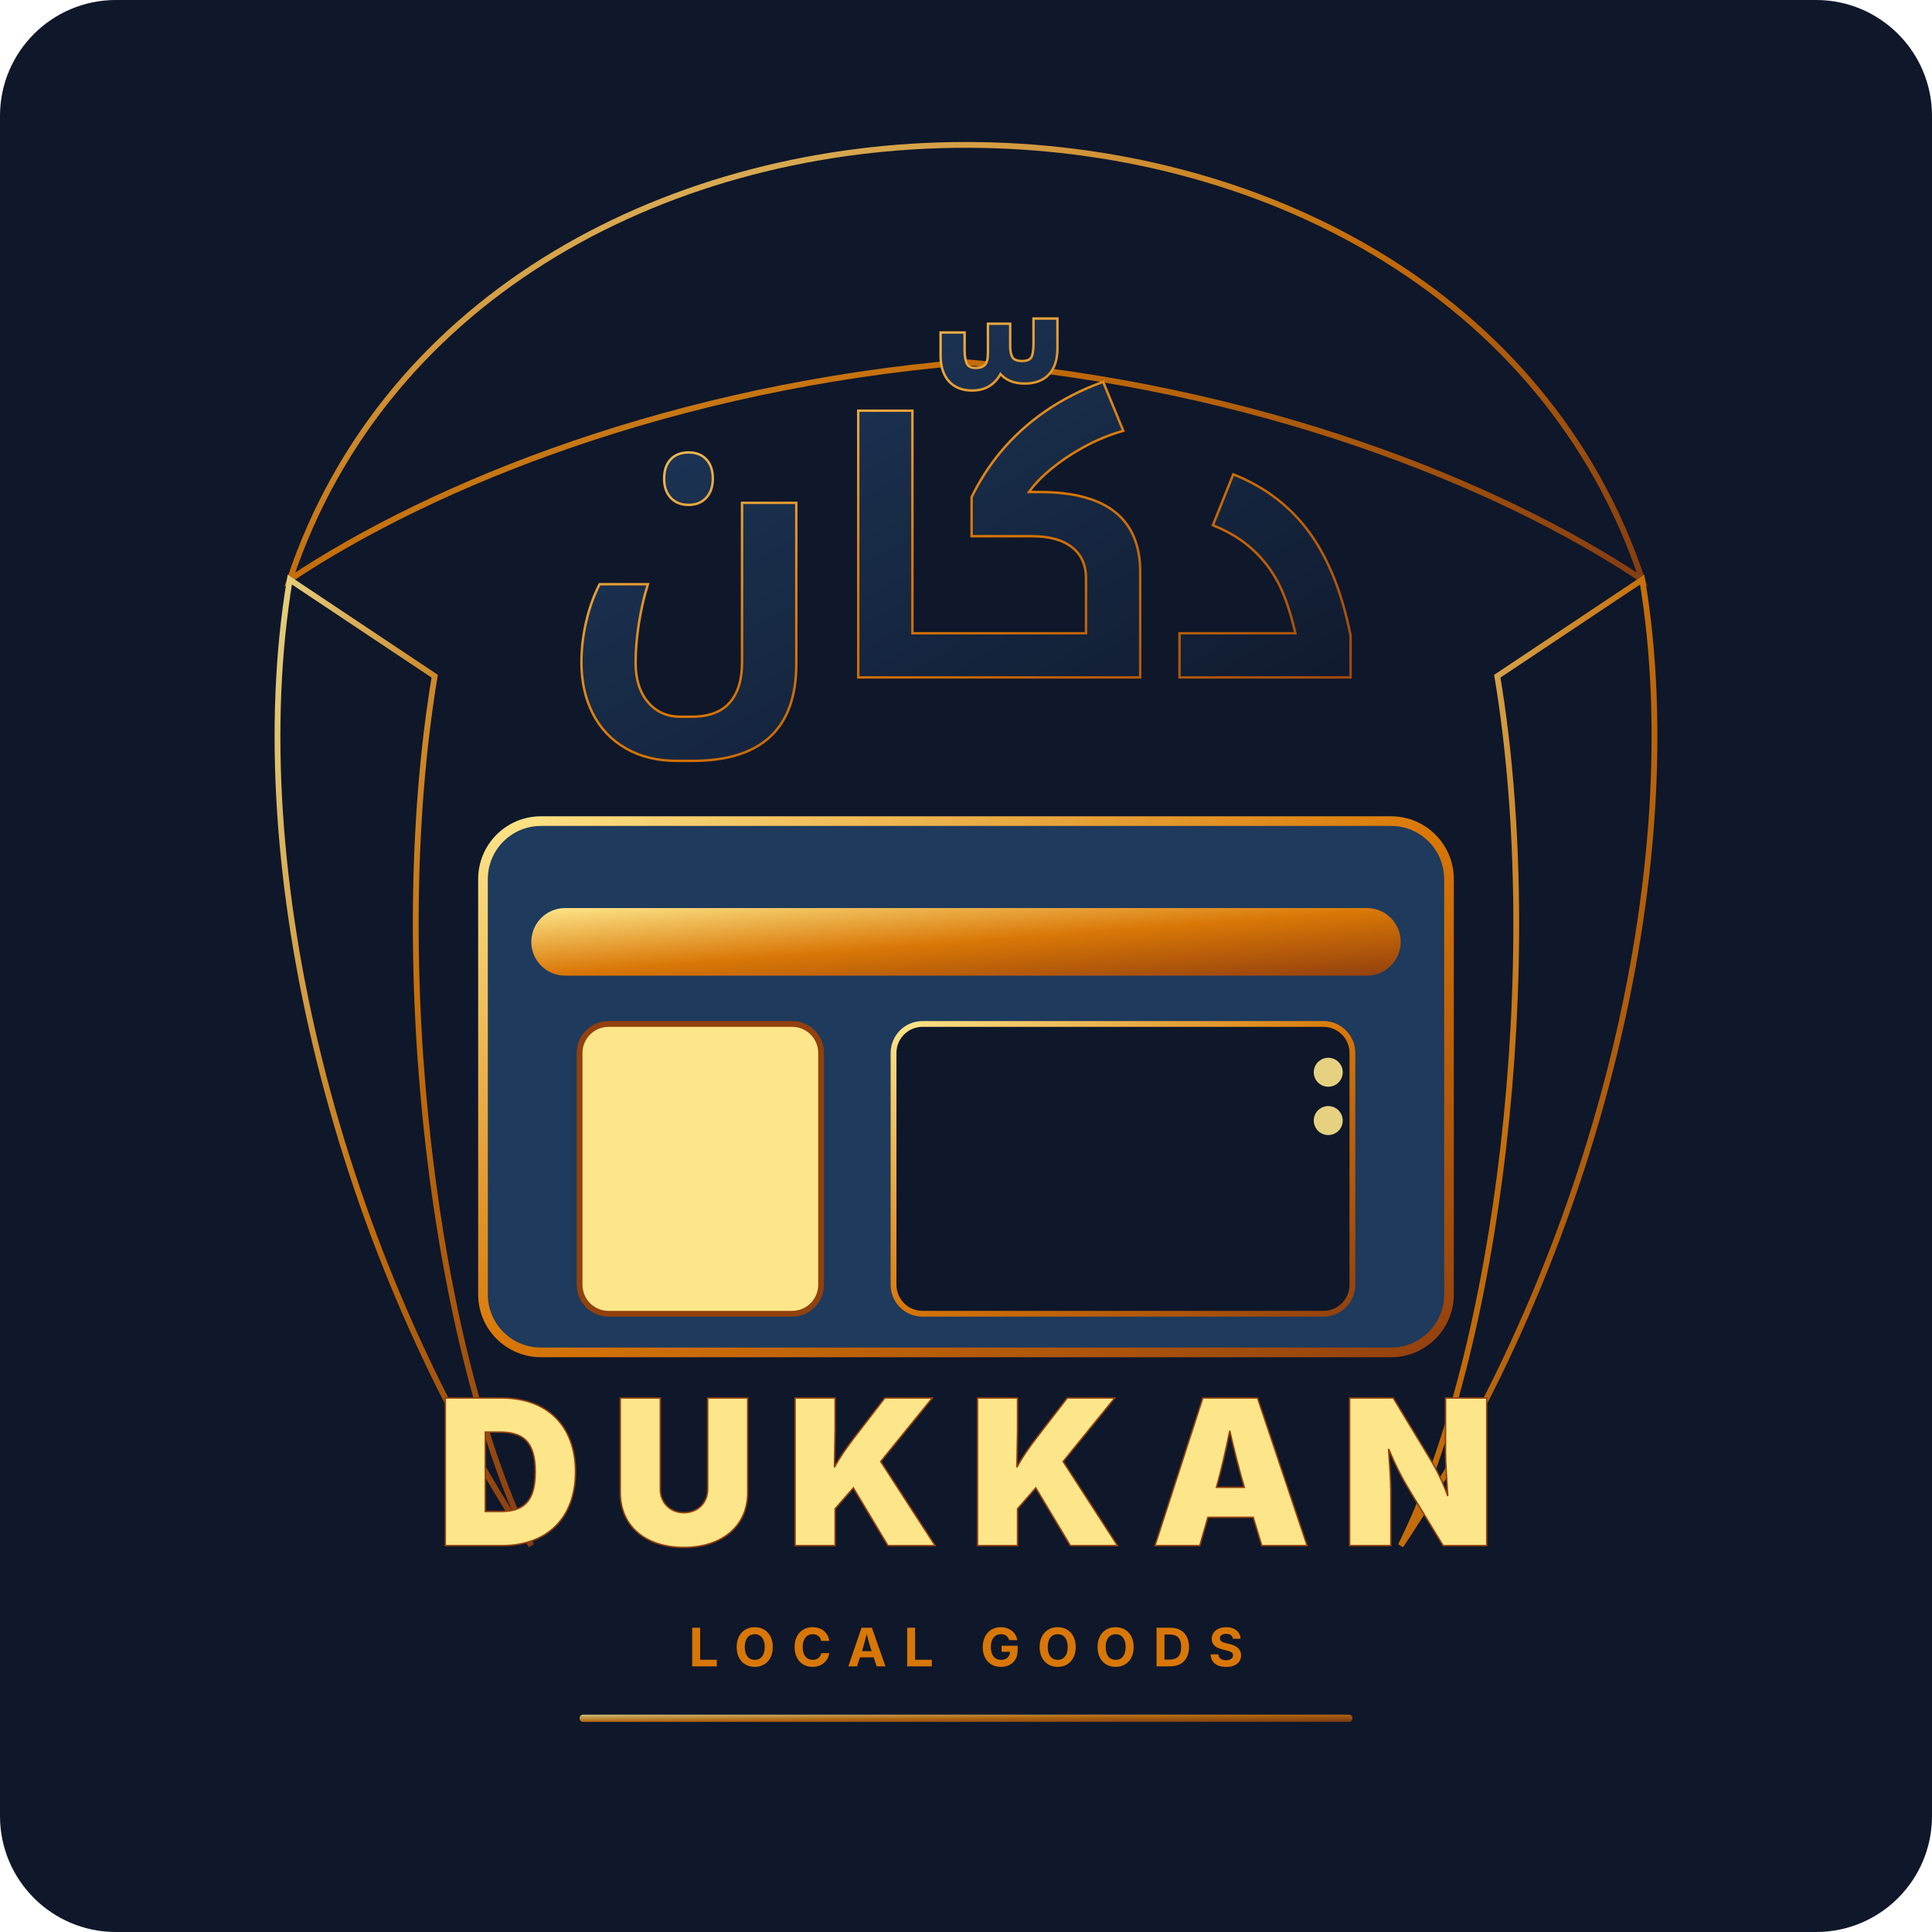
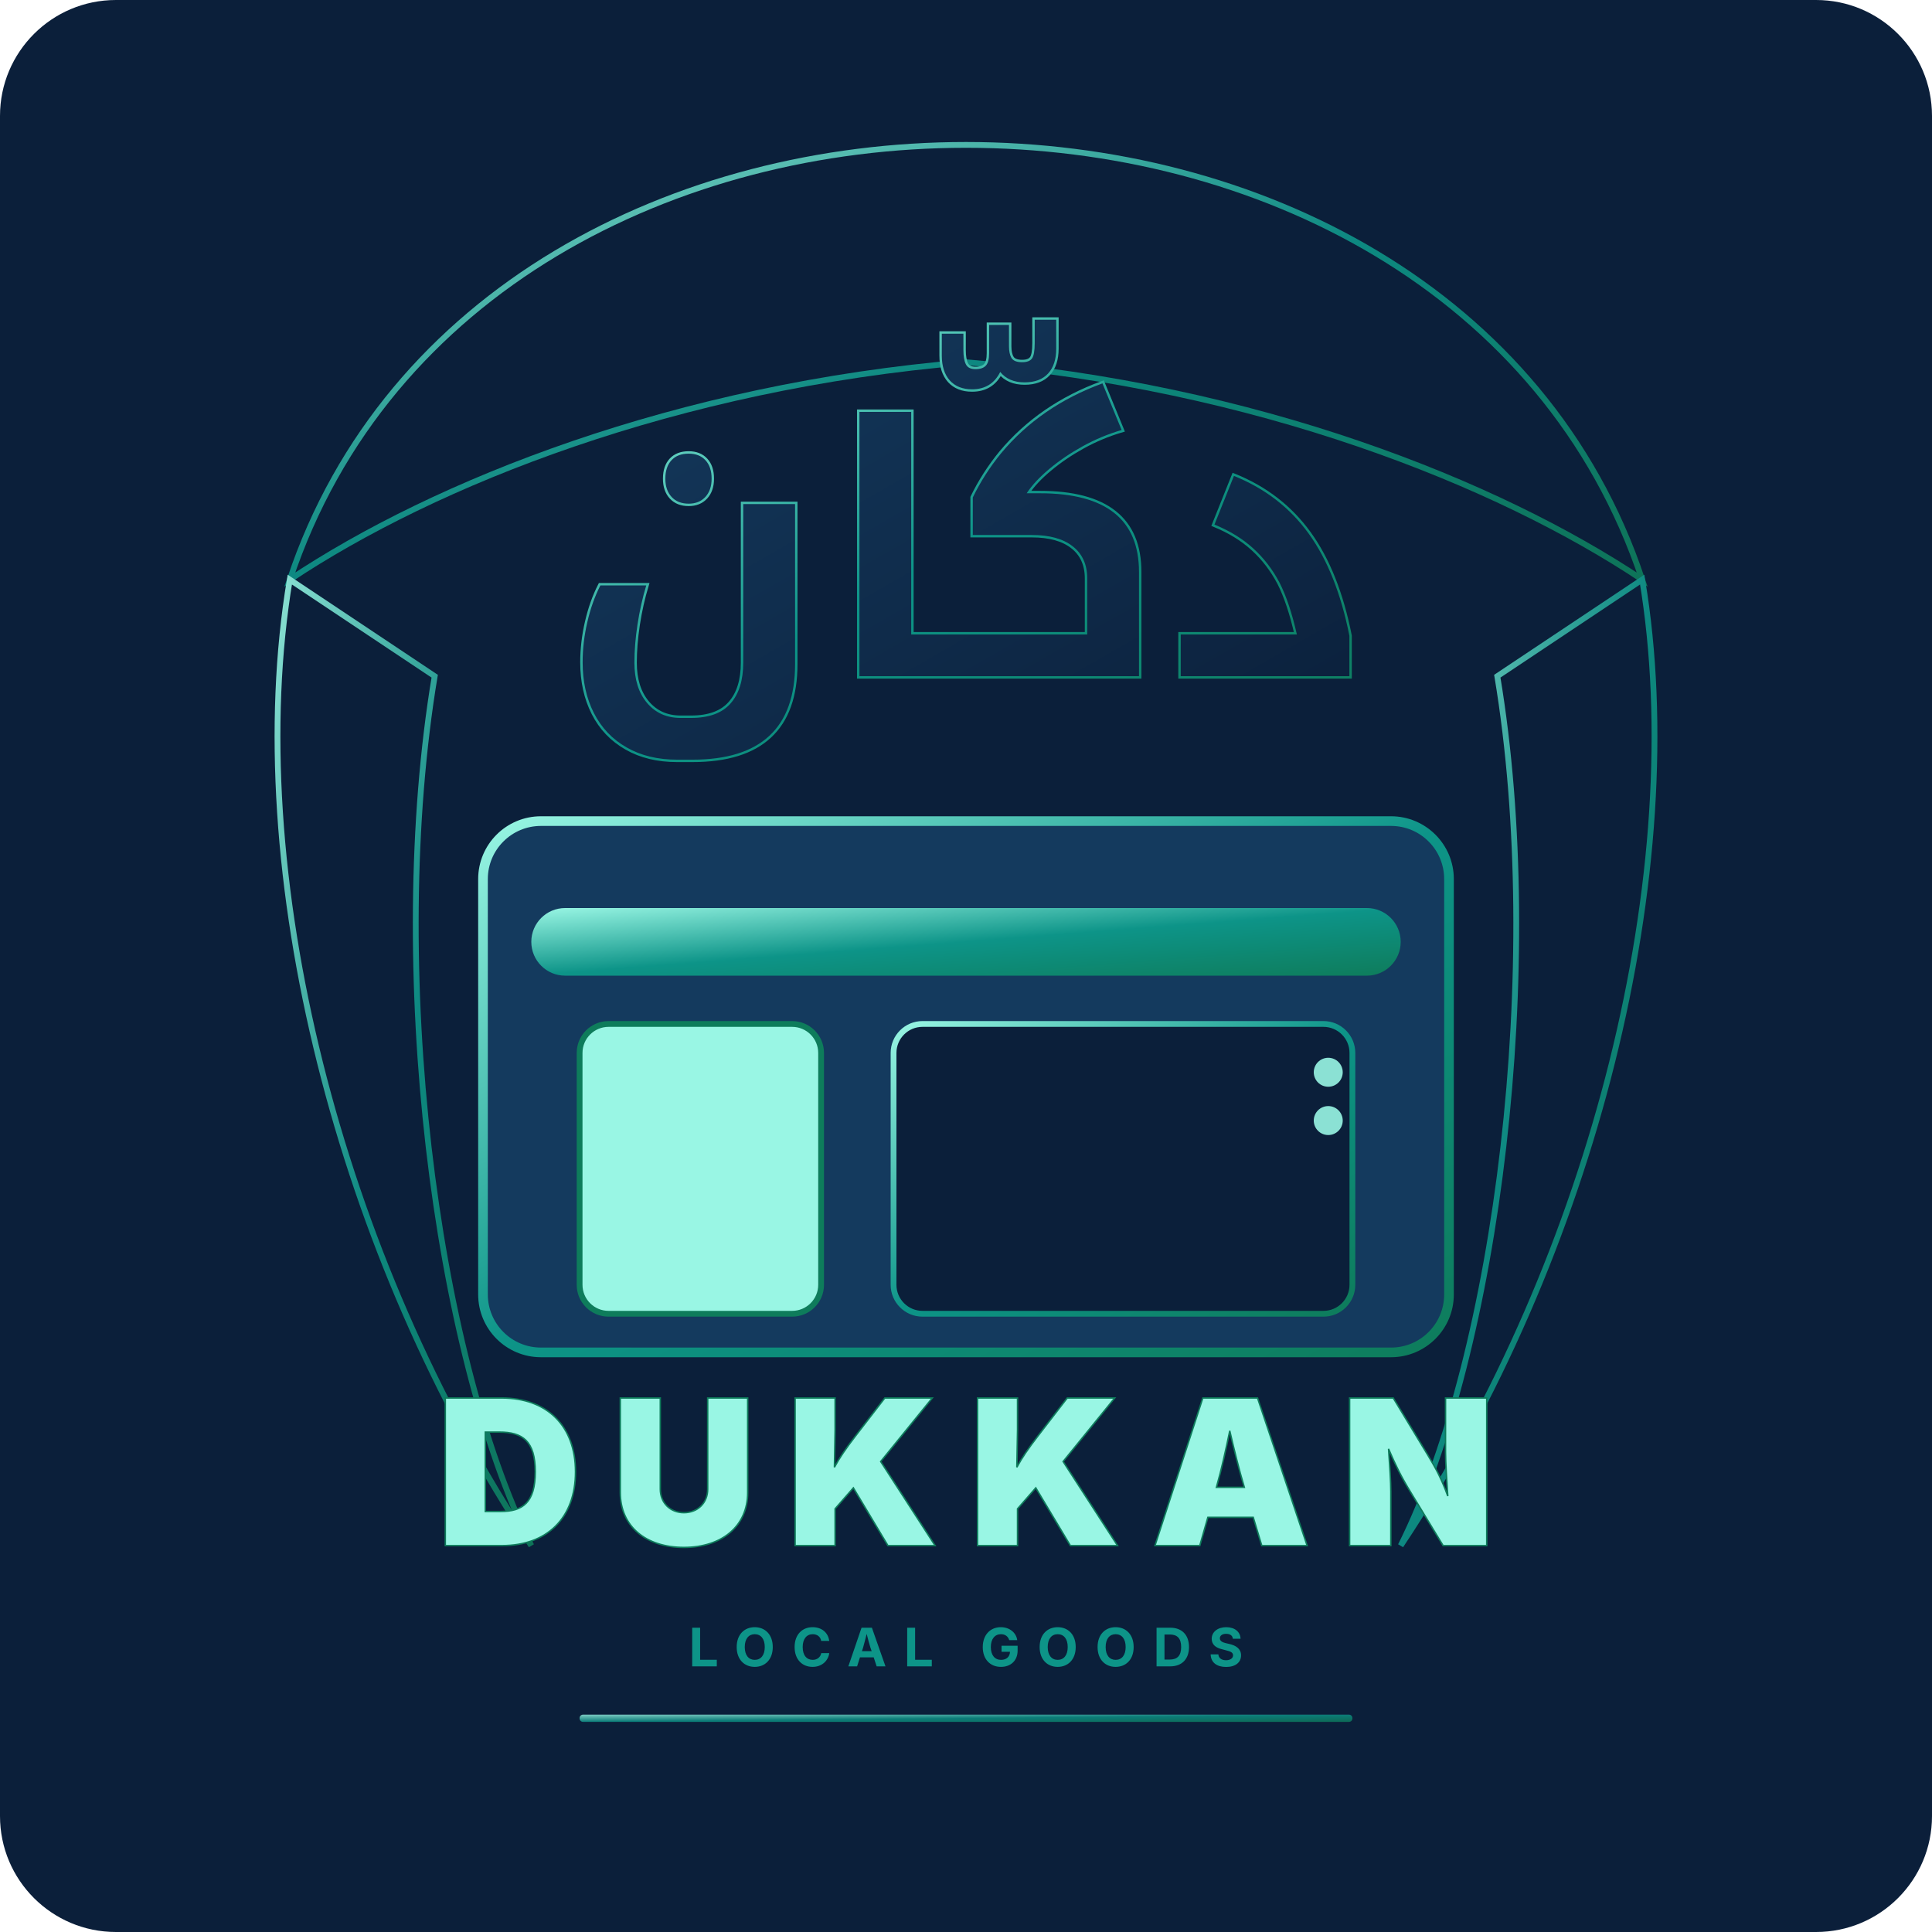
<svg xmlns="http://www.w3.org/2000/svg" viewBox="0 0 400 400" width="400" height="400">
  <defs>
    <linearGradient id="goldH" x1="0%" y1="0%" x2="100%" y2="100%">
-       <stop offset="0%" stop-color="#fde68a" />
-       <stop offset="50%" stop-color="#d97706" />
-       <stop offset="100%" stop-color="#92400e" />
+       <stop offset="0%" stop-color="#99F6E4" />
+       <stop offset="50%" stop-color="#0D9488" />
+       <stop offset="100%" stop-color="#0E7C5B" />
    </linearGradient>
    <linearGradient id="navyH" x1="0%" y1="0%" x2="100%" y2="100%">
-       <stop offset="0%" stop-color="#1e3a5d" />
-       <stop offset="100%" stop-color="#0f172a" />
+       <stop offset="0%" stop-color="#143A5E" />
+       <stop offset="100%" stop-color="#0B1F3A" />
    </linearGradient>
  </defs>
-   <rect width="400" height="400" rx="24" fill="#0f172a" />
+   <rect width="400" height="400" rx="24" fill="#0B1F3A" />
  <g fill="none" stroke="url(#goldH)" stroke-width="1.2" opacity="0.9">
    <path d="M200 30 C 260 30, 320 60, 340 120 C 310 100, 260 80, 200 75 C 140 80, 90 100, 60 120 C 80 60, 140 30, 200 30 Z" />
    <path d="M60 120 C 50 180, 70 260, 110 320 C 90 280, 80 200, 90 140 Z" />
    <path d="M340 120 C 350 180, 330 260, 290 320 C 310 280, 320 200, 310 140 Z" />
  </g>
  <text x="200" y="140" text-anchor="middle" font-family="Noto Kufi Arabic, sans-serif" font-size="72" font-weight="900" fill="url(#navyH)" stroke="url(#goldH)" stroke-width="1" style="paint-order: stroke fill;">دكّان</text>
  <g transform="translate(100,170)">
-     <rect x="0" y="0" width="200" height="110" rx="12" fill="#1e3a5d" stroke="url(#goldH)" stroke-width="2" />
+     <rect x="0" y="0" width="200" height="110" rx="12" fill="#143A5E" stroke="url(#goldH)" stroke-width="2" />
    <rect x="10" y="18" width="180" height="14" rx="7" fill="url(#goldH)" />
-     <rect x="20" y="42" width="50" height="60" rx="6" fill="#fde68a" stroke="#92400e" stroke-width="1.2" />
-     <rect x="85" y="42" width="95" height="60" rx="6" fill="#0f172a" stroke="url(#goldH)" stroke-width="1.2" />
-     <circle cx="175" cy="52" r="3" fill="#fde68a" opacity="0.9" />
-     <circle cx="175" cy="62" r="3" fill="#fde68a" opacity="0.9" />
+     <rect x="20" y="42" width="50" height="60" rx="6" fill="#99F6E4" stroke="#0E7C5B" stroke-width="1.2" />
+     <rect x="85" y="42" width="95" height="60" rx="6" fill="#0B1F3A" stroke="url(#goldH)" stroke-width="1.2" />
+     <circle cx="175" cy="52" r="3" fill="#99F6E4" opacity="0.9" />
+     <circle cx="175" cy="62" r="3" fill="#99F6E4" opacity="0.9" />
  </g>
-   <text x="200" y="320" text-anchor="middle" font-family="Inter, sans-serif" font-size="42" font-weight="900" fill="#fde68a" letter-spacing="0.14em" stroke="#92400e" stroke-width="0.3">DUKKAN</text>
-   <text x="200" y="345" text-anchor="middle" font-family="Inter, sans-serif" font-size="11" font-weight="700" fill="#d97706" letter-spacing="0.32em">LOCAL GOODS</text>
+   <text x="200" y="320" text-anchor="middle" font-family="Inter, sans-serif" font-size="42" font-weight="900" fill="#99F6E4" letter-spacing="0.14em" stroke="#0E7C5B" stroke-width="0.3">DUKKAN</text>
+   <text x="200" y="345" text-anchor="middle" font-family="Inter, sans-serif" font-size="11" font-weight="700" fill="#0D9488" letter-spacing="0.32em">LOCAL GOODS</text>
  <rect x="120" y="355" width="160" height="1.5" rx="0.7" fill="url(#goldH)" opacity="0.8" />
</svg>
